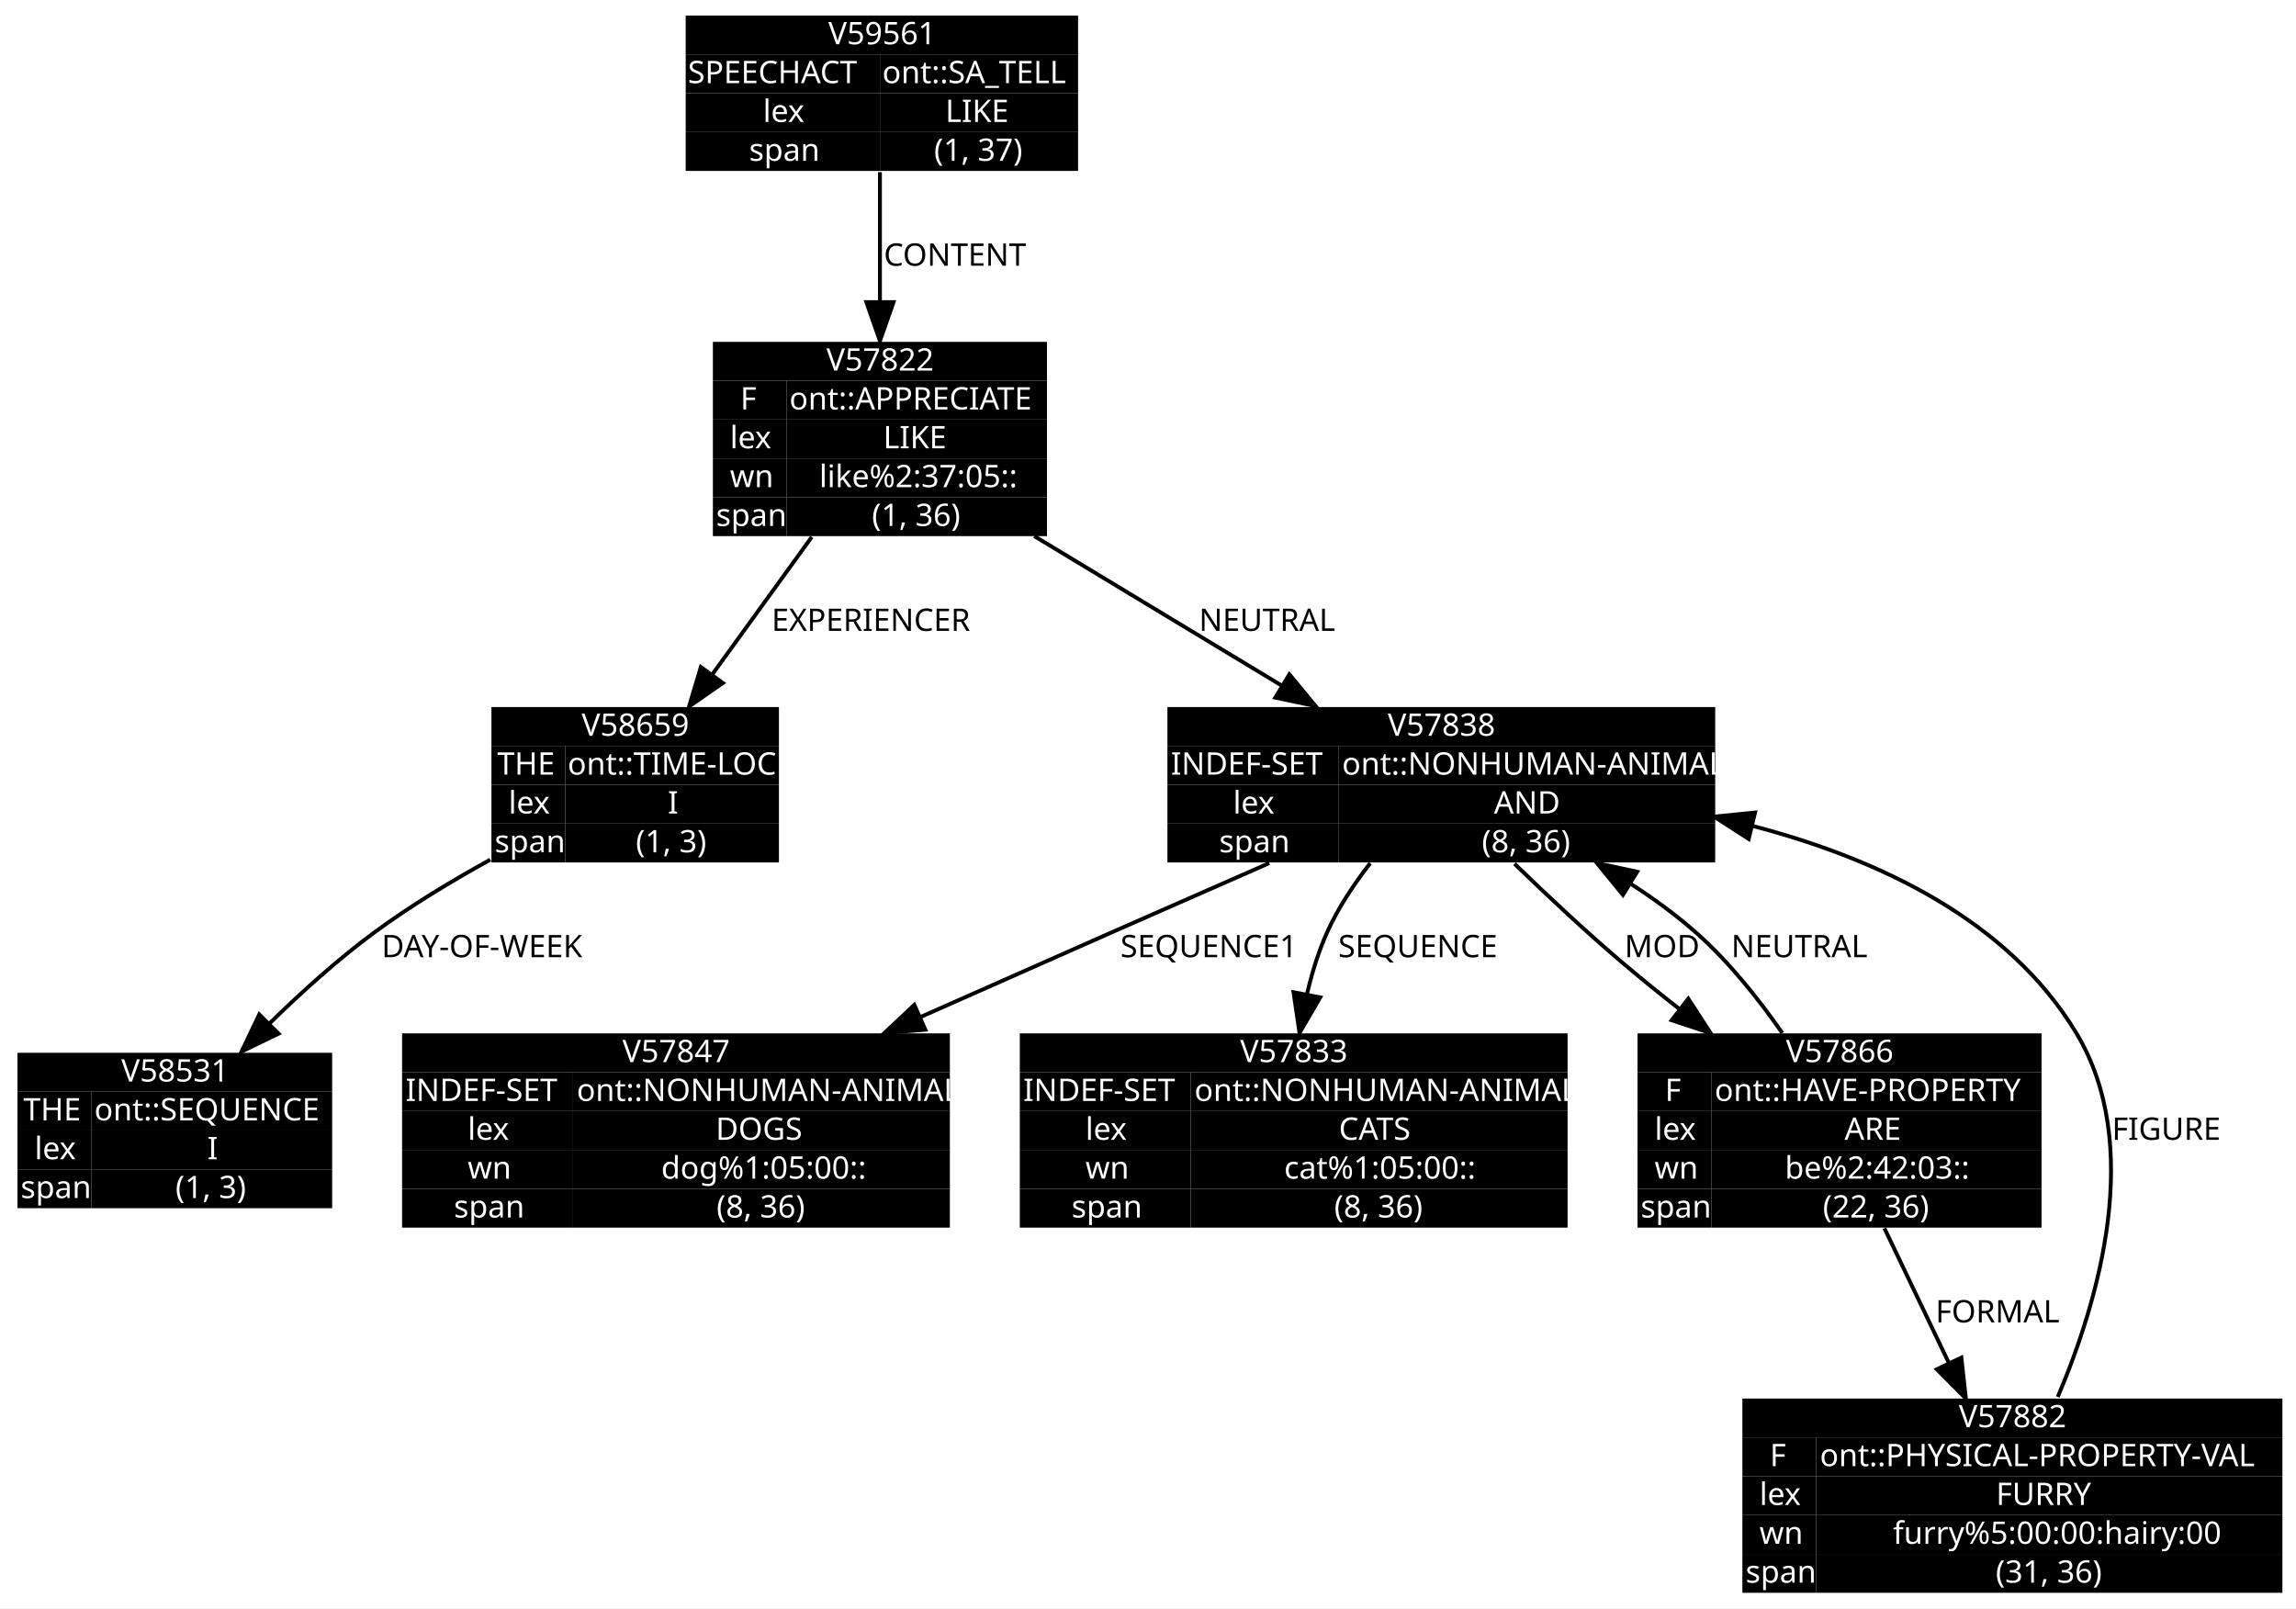
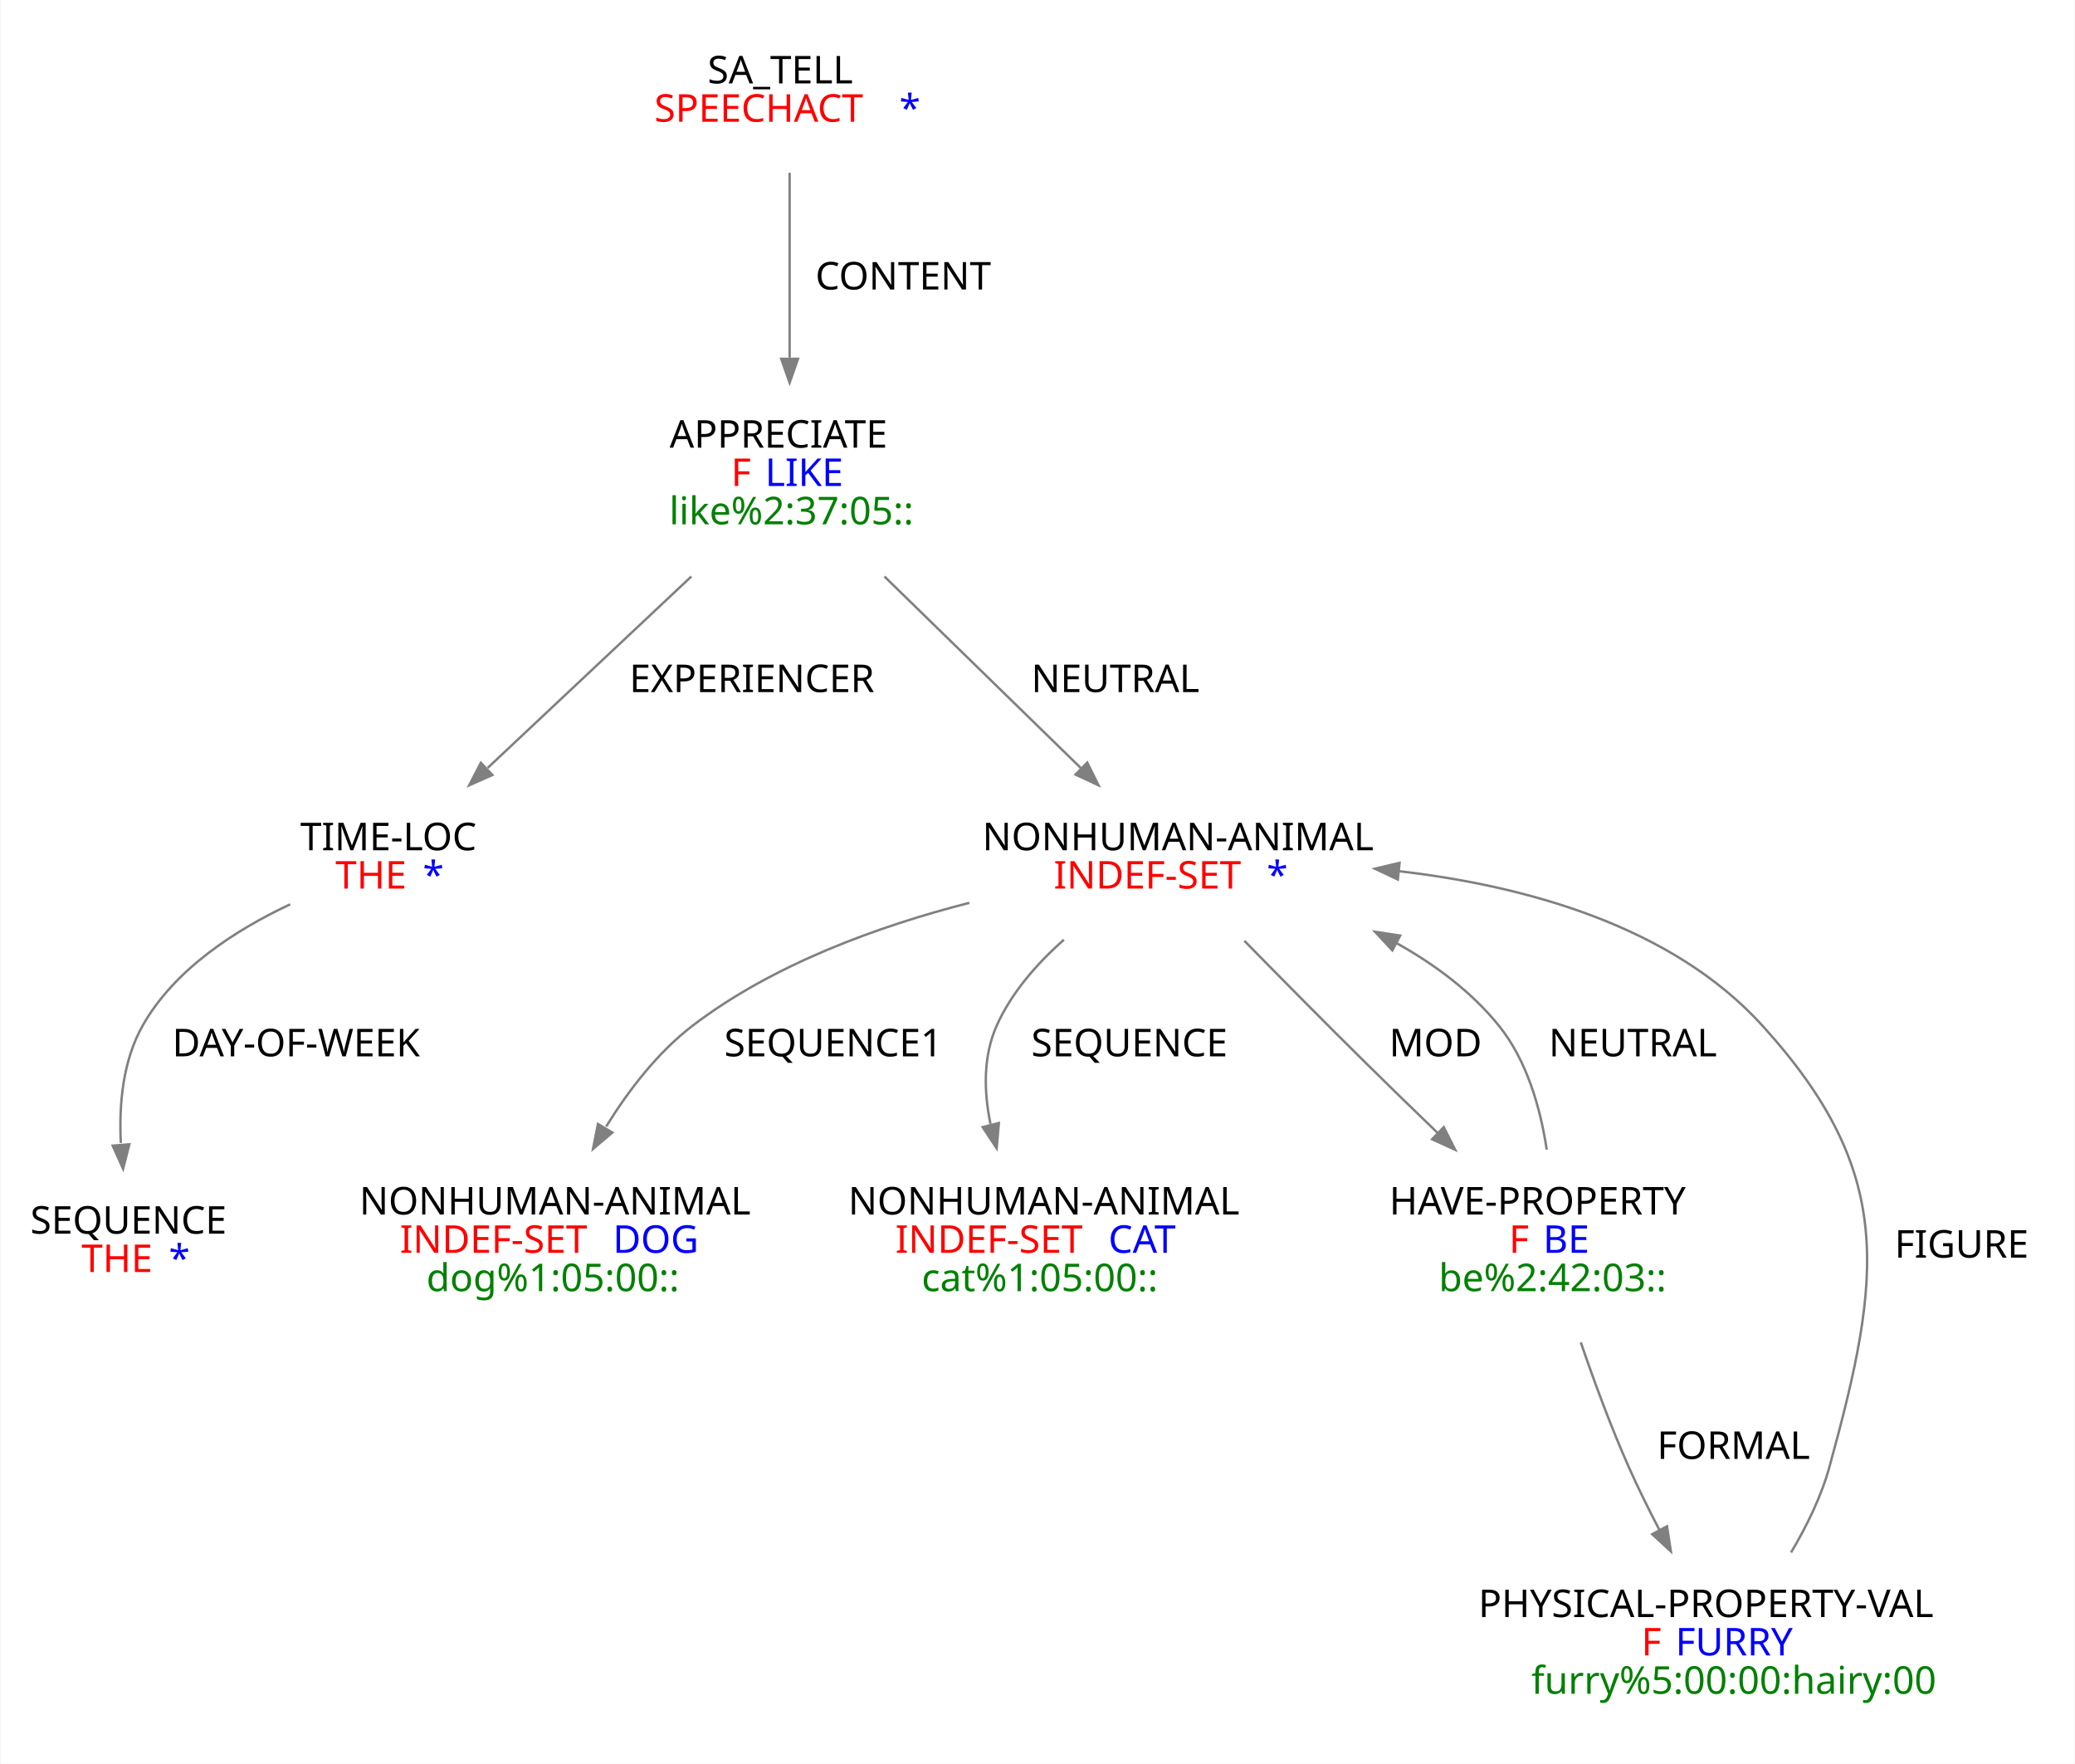
- <svg xmlns="http://www.w3.org/2000/svg" width="591pt" height="414pt" viewBox="0.00 0.00 591.00 414.00">
-   <g id="graph0" class="graph" transform="scale(1 1) rotate(0) translate(4 410)">
-     <polygon fill="white" stroke="transparent" points="-4,4 -4,-410 587,-410 587,4 -4,4" />
+ <svg xmlns="http://www.w3.org/2000/svg" xmlns:xlink="http://www.w3.org/1999/xlink" width="433pt" height="368pt" viewBox="0.00 0.00 432.79 368.00">
+   <g id="graph0" class="graph" transform="scale(1 1) rotate(0) translate(4 364)">
+     <polygon fill="white" stroke="transparent" points="-4,4 -4,-364 428.79,-364 428.79,4 -4,4" />
    <g id="node1" class="node">
-       <polygon fill="black" stroke="transparent" points="172.5,-396 172.5,-406 273.5,-406 273.5,-396 172.5,-396" />
-       <text text-anchor="start" x="209.21" y="-398.6" font-family="Work Sans" font-size="8.00" fill="white">V59561</text>
-       <polygon fill="black" stroke="transparent" points="172.5,-386 172.5,-396 222.5,-396 222.5,-386 172.5,-386" />
-       <text text-anchor="start" x="173.05" y="-388.6" font-family="Work Sans" font-size="8.00" fill="white">SPEECHACT</text>
-       <polygon fill="black" stroke="transparent" points="222.5,-386 222.5,-396 273.5,-396 273.5,-386 222.5,-386" />
-       <text text-anchor="start" x="223.1" y="-388.6" font-family="Work Sans" font-size="8.00" fill="white">ont::SA_TELL</text>
-       <polygon fill="black" stroke="transparent" points="172.5,-376 172.5,-386 222.5,-386 222.5,-376 172.5,-376" />
-       <text text-anchor="start" x="192.39" y="-378.6" font-family="Work Sans" font-size="8.00" fill="white">lex</text>
-       <polygon fill="black" stroke="transparent" points="222.5,-376 222.5,-386 273.5,-386 273.5,-376 222.5,-376" />
-       <text text-anchor="start" x="239.33" y="-378.6" font-family="Work Sans" font-size="8.00" fill="white">LIKE</text>
-       <polygon fill="black" stroke="transparent" points="172.5,-366 172.5,-376 222.5,-376 222.5,-366 172.5,-366" />
-       <text text-anchor="start" x="188.83" y="-368.6" font-family="Work Sans" font-size="8.00" fill="white">span</text>
-       <polygon fill="black" stroke="transparent" points="222.5,-366 222.5,-376 273.5,-376 273.5,-366 222.5,-366" />
-       <text text-anchor="start" x="236.44" y="-368.6" font-family="Work Sans" font-size="8.00" fill="white">(1, 37)</text>
+       <g id="a_node1">
+         <a xlink:href="http://trips.ihmc.us/lexicon/data/ONT::SA_TELL.xml" xlink:title="&lt;font color=&quot;green&quot;&gt;&lt;br /&gt;&lt;/font&gt; &lt;font color=&quot;black&quot;&gt;SA_TELL&lt;/font&gt; &lt;font color=&quot;green&quot;&gt;&lt;br /&gt;&lt;/font&gt; &lt;font color=&quot;red&quot;&gt;SPEECHACT&lt;/font&gt; &lt;font color=&quot;blue&quot;&gt;* &lt;/font&gt; &lt;font color=&quot;green&quot;&gt;&lt;br /&gt; &lt;/font&gt;">
+           <text text-anchor="start" x="141.33" y="-346.6" font-family="Work Sans" font-size="8.00"> </text>
+           <text text-anchor="start" x="143.55" y="-346.6" font-family="Work Sans" font-size="8.00">SA_TELL</text>
+           <text text-anchor="start" x="177.79" y="-346.6" font-family="Work Sans" font-size="8.00"> </text>
+           <text text-anchor="start" x="130.22" y="-338.6" font-family="Work Sans" font-size="8.00"> </text>
+           <text text-anchor="start" x="132.44" y="-338.6" font-family="Work Sans" font-size="8.00" fill="red">SPEECHACT</text>
+           <text text-anchor="start" x="181.34" y="-338.6" font-family="Work Sans" font-size="8.00"> </text>
+           <text text-anchor="start" x="183.56" y="-338.6" font-family="Work Sans" font-size="8.00" fill="blue">* </text>
+           <text text-anchor="start" x="188.9" y="-338.6" font-family="Work Sans" font-size="8.00"> </text>
+           <text text-anchor="start" x="159.56" y="-330.6" font-family="Work Sans" font-size="8.00" fill="green"> </text>
+         </a>
+       </g>
    </g>
    <g id="node2" class="node">
-       <polygon fill="black" stroke="transparent" points="179.5,-312 179.5,-322 265.5,-322 265.5,-312 179.5,-312" />
-       <text text-anchor="start" x="208.71" y="-314.6" font-family="Work Sans" font-size="8.00" fill="white">V57822</text>
-       <polygon fill="black" stroke="transparent" points="179.5,-302 179.5,-312 198.5,-312 198.5,-302 179.5,-302" />
-       <text text-anchor="start" x="186.56" y="-304.6" font-family="Work Sans" font-size="8.00" fill="white">F</text>
-       <polygon fill="black" stroke="transparent" points="198.5,-302 198.5,-312 265.5,-312 265.5,-302 198.5,-302" />
-       <text text-anchor="start" x="199.17" y="-304.6" font-family="Work Sans" font-size="8.00" fill="white">ont::APPRECIATE</text>
-       <polygon fill="black" stroke="transparent" points="179.5,-292 179.5,-302 198.5,-302 198.5,-292 179.5,-292" />
-       <text text-anchor="start" x="183.89" y="-294.6" font-family="Work Sans" font-size="8.00" fill="white">lex</text>
-       <polygon fill="black" stroke="transparent" points="198.5,-292 198.5,-302 265.5,-302 265.5,-292 198.5,-292" />
-       <text text-anchor="start" x="223.33" y="-294.6" font-family="Work Sans" font-size="8.00" fill="white">LIKE</text>
-       <polygon fill="black" stroke="transparent" points="179.5,-282 179.5,-292 198.5,-292 198.5,-282 179.5,-282" />
-       <text text-anchor="start" x="183.89" y="-284.6" font-family="Work Sans" font-size="8.00" fill="white">wn</text>
-       <polygon fill="black" stroke="transparent" points="198.5,-282 198.5,-292 265.5,-292 265.5,-282 198.5,-282" />
-       <text text-anchor="start" x="206.87" y="-284.6" font-family="Work Sans" font-size="8.00" fill="white">like%2:37:05::</text>
-       <polygon fill="black" stroke="transparent" points="179.5,-272 179.5,-282 198.5,-282 198.5,-272 179.5,-272" />
-       <text text-anchor="start" x="180.33" y="-274.6" font-family="Work Sans" font-size="8.00" fill="white">span</text>
-       <polygon fill="black" stroke="transparent" points="198.5,-272 198.5,-282 265.5,-282 265.5,-272 198.5,-272" />
-       <text text-anchor="start" x="220.44" y="-274.6" font-family="Work Sans" font-size="8.00" fill="white">(1, 36)</text>
+       <g id="a_node2">
+         <a xlink:href="http://trips.ihmc.us/lexicon/data/ONT::APPRECIATE.xml" xlink:title="&lt;font color=&quot;green&quot;&gt;&lt;br /&gt;&lt;/font&gt; &lt;font color=&quot;black&quot;&gt;APPRECIATE&lt;/font&gt; &lt;font color=&quot;green&quot;&gt;&lt;br /&gt;&lt;/font&gt; &lt;font color=&quot;red&quot;&gt;F&lt;/font&gt; &lt;font color=&quot;blue&quot;&gt;LIKE&lt;/font&gt; &lt;font color=&quot;green&quot;&gt;&lt;br /&gt;&lt;/font&gt; &lt;font color=&quot;green&quot;&gt;like%2:37:05::&lt;/font&gt; &lt;font color=&quot;green&quot;&gt;&lt;br /&gt; &lt;/font&gt;">
+           <text text-anchor="start" x="133.4" y="-270.6" font-family="Work Sans" font-size="8.00"> </text>
+           <text text-anchor="start" x="135.63" y="-270.6" font-family="Work Sans" font-size="8.00">APPRECIATE</text>
+           <text text-anchor="start" x="185.72" y="-270.6" font-family="Work Sans" font-size="8.00"> </text>
+           <text text-anchor="start" x="146.22" y="-262.6" font-family="Work Sans" font-size="8.00"> </text>
+           <text text-anchor="start" x="148.45" y="-262.6" font-family="Work Sans" font-size="8.00" fill="red">F</text>
+           <text text-anchor="start" x="153.33" y="-262.6" font-family="Work Sans" font-size="8.00"> </text>
+           <text text-anchor="start" x="155.55" y="-262.6" font-family="Work Sans" font-size="8.00" fill="blue">LIKE</text>
+           <text text-anchor="start" x="172.9" y="-262.6" font-family="Work Sans" font-size="8.00"> </text>
+           <text text-anchor="start" x="133.32" y="-254.6" font-family="Work Sans" font-size="8.00"> </text>
+           <text text-anchor="start" x="135.54" y="-254.6" font-family="Work Sans" font-size="8.00" fill="green">like%2:37:05::</text>
+           <text text-anchor="start" x="185.8" y="-254.6" font-family="Work Sans" font-size="8.00"> </text>
+           <text text-anchor="start" x="159.56" y="-246.6" font-family="Work Sans" font-size="8.00" fill="green"> </text>
+         </a>
+       </g>
+     </g>
+     <g id="edge3" class="edge">
+       <path fill="none" stroke="grey" stroke-width="0.5" d="M160.67,-327.96C160.67,-317.04 160.67,-302.02 160.67,-289.39" />
+       <polygon fill="grey" stroke="grey" stroke-width="0.5" points="162.42,-289.14 160.67,-284.14 158.92,-289.14 162.42,-289.14" />
+       <text text-anchor="middle" x="184.38" y="-303.6" font-family="Work Sans" font-size="8.00"> CONTENT   </text>
+     </g>
+     <g id="node3" class="node">
+       <g id="a_node3">
+         <a xlink:href="http://trips.ihmc.us/lexicon/data/ONT::TIME-LOC.xml" xlink:title="&lt;font color=&quot;green&quot;&gt;&lt;br /&gt;&lt;/font&gt; &lt;font color=&quot;black&quot;&gt;TIME-LOC&lt;/font&gt; &lt;font color=&quot;green&quot;&gt;&lt;br /&gt;&lt;/font&gt; &lt;font color=&quot;red&quot;&gt;THE&lt;/font&gt; &lt;font color=&quot;blue&quot;&gt;* &lt;/font&gt; &lt;font color=&quot;green&quot;&gt;&lt;br /&gt; &lt;/font&gt;">
+           <text text-anchor="start" x="56.34" y="-186.6" font-family="Work Sans" font-size="8.00"> </text>
+           <text text-anchor="start" x="58.56" y="-186.6" font-family="Work Sans" font-size="8.00">TIME-LOC</text>
+           <text text-anchor="start" x="96.78" y="-186.6" font-family="Work Sans" font-size="8.00"> </text>
+           <text text-anchor="start" x="63.67" y="-178.6" font-family="Work Sans" font-size="8.00"> </text>
+           <text text-anchor="start" x="65.89" y="-178.6" font-family="Work Sans" font-size="8.00" fill="red">THE</text>
+           <text text-anchor="start" x="81.89" y="-178.6" font-family="Work Sans" font-size="8.00"> </text>
+           <text text-anchor="start" x="84.12" y="-178.6" font-family="Work Sans" font-size="8.00" fill="blue">* </text>
+           <text text-anchor="start" x="89.45" y="-178.6" font-family="Work Sans" font-size="8.00"> </text>
+           <text text-anchor="start" x="76.56" y="-170.6" font-family="Work Sans" font-size="8.00" fill="green"> </text>
+         </a>
+       </g>
    </g>
    <g id="edge4" class="edge">
-       <path fill="none" stroke="black" d="M222.5,-365.69C222.5,-355.88 222.5,-343.66 222.5,-332.31" />
-       <polygon fill="black" stroke="black" points="226,-332.23 222.5,-322.23 219,-332.23 226,-332.23" />
-       <text text-anchor="middle" x="241.83" y="-341.6" font-family="Work Sans" font-size="8.00">CONTENT</text>
-     </g>
-     <g id="node3" class="node">
-       <polygon fill="black" stroke="transparent" points="122.5,-218 122.5,-228 196.5,-228 196.5,-218 122.5,-218" />
-       <text text-anchor="start" x="145.71" y="-220.6" font-family="Work Sans" font-size="8.00" fill="white">V58659</text>
-       <polygon fill="black" stroke="transparent" points="122.5,-208 122.5,-218 141.5,-218 141.5,-208 122.5,-208" />
-       <text text-anchor="start" x="124" y="-210.6" font-family="Work Sans" font-size="8.00" fill="white">THE</text>
-       <polygon fill="black" stroke="transparent" points="141.5,-208 141.5,-218 196.5,-218 196.5,-208 141.5,-208" />
-       <text text-anchor="start" x="142.11" y="-210.6" font-family="Work Sans" font-size="8.00" fill="white">ont::TIME-LOC</text>
-       <polygon fill="black" stroke="transparent" points="122.5,-198 122.5,-208 141.5,-208 141.5,-198 122.5,-198" />
-       <text text-anchor="start" x="126.89" y="-200.6" font-family="Work Sans" font-size="8.00" fill="white">lex</text>
-       <polygon fill="black" stroke="transparent" points="141.5,-198 141.5,-208 196.5,-208 196.5,-198 141.5,-198" />
-       <text text-anchor="start" x="167.89" y="-200.6" font-family="Work Sans" font-size="8.00" fill="white">I</text>
-       <polygon fill="black" stroke="transparent" points="122.5,-188 122.5,-198 141.5,-198 141.5,-188 122.5,-188" />
-       <text text-anchor="start" x="123.33" y="-190.6" font-family="Work Sans" font-size="8.00" fill="white">span</text>
-       <polygon fill="black" stroke="transparent" points="141.5,-188 141.5,-198 196.5,-198 196.5,-188 141.5,-188" />
-       <text text-anchor="start" x="159.66" y="-190.6" font-family="Work Sans" font-size="8.00" fill="white">(1, 3)</text>
+       <path fill="none" stroke="grey" stroke-width="0.5" d="M140.16,-243.72C127.19,-231.54 110.52,-215.87 97.66,-203.78" />
+       <polygon fill="grey" stroke="grey" stroke-width="0.5" points="98.64,-202.3 93.8,-200.15 96.24,-204.85 98.64,-202.3" />
+       <text text-anchor="middle" x="152.79" y="-219.6" font-family="Work Sans" font-size="8.00"> EXPERIENCER   </text>
+     </g>
+     <g id="node5" class="node">
+       <g id="a_node5">
+         <a xlink:href="http://trips.ihmc.us/lexicon/data/ONT::NONHUMAN-ANIMAL.xml" xlink:title="&lt;font color=&quot;green&quot;&gt;&lt;br /&gt;&lt;/font&gt; &lt;font color=&quot;black&quot;&gt;NONHUMAN-ANIMAL&lt;/font&gt; &lt;font color=&quot;green&quot;&gt;&lt;br /&gt;&lt;/font&gt; &lt;font color=&quot;red&quot;&gt;INDEF-SET&lt;/font&gt; &lt;font color=&quot;blue&quot;&gt;* &lt;/font&gt; &lt;font color=&quot;green&quot;&gt;&lt;br /&gt; &lt;/font&gt;">
+           <text text-anchor="start" x="198.67" y="-186.6" font-family="Work Sans" font-size="8.00"> </text>
+           <text text-anchor="start" x="200.89" y="-186.6" font-family="Work Sans" font-size="8.00">NONHUMAN-ANIMAL</text>
+           <text text-anchor="start" x="280.45" y="-186.6" font-family="Work Sans" font-size="8.00"> </text>
+           <text text-anchor="start" x="213.56" y="-178.6" font-family="Work Sans" font-size="8.00"> </text>
+           <text text-anchor="start" x="215.78" y="-178.6" font-family="Work Sans" font-size="8.00" fill="red">INDEF-SET</text>
+           <text text-anchor="start" x="258" y="-178.6" font-family="Work Sans" font-size="8.00"> </text>
+           <text text-anchor="start" x="260.23" y="-178.6" font-family="Work Sans" font-size="8.00" fill="blue">* </text>
+           <text text-anchor="start" x="265.56" y="-178.6" font-family="Work Sans" font-size="8.00"> </text>
+           <text text-anchor="start" x="239.56" y="-170.6" font-family="Work Sans" font-size="8.00" fill="green"> </text>
+         </a>
+       </g>
+     </g>
+     <g id="edge10" class="edge">
+       <path fill="none" stroke="grey" stroke-width="0.5" d="M180.45,-243.72C192.94,-231.54 209.01,-215.87 221.41,-203.78" />
+       <polygon fill="grey" stroke="grey" stroke-width="0.5" points="222.77,-204.9 225.13,-200.15 220.33,-202.39 222.77,-204.9" />
+       <text text-anchor="middle" x="228.64" y="-219.6" font-family="Work Sans" font-size="8.00"> NEUTRAL   </text>
+     </g>
+     <g id="node4" class="node">
+       <g id="a_node4">
+         <a xlink:href="http://trips.ihmc.us/lexicon/data/ONT::SEQUENCE.xml" xlink:title="&lt;font color=&quot;green&quot;&gt;&lt;br /&gt;&lt;/font&gt; &lt;font color=&quot;black&quot;&gt;SEQUENCE&lt;/font&gt; &lt;font color=&quot;green&quot;&gt;&lt;br /&gt;&lt;/font&gt; &lt;font color=&quot;red&quot;&gt;THE&lt;/font&gt; &lt;font color=&quot;blue&quot;&gt;* &lt;/font&gt; &lt;font color=&quot;green&quot;&gt;&lt;br /&gt; &lt;/font&gt;">
+           <text text-anchor="start" x="0" y="-106.6" font-family="Work Sans" font-size="8.00"> </text>
+           <text text-anchor="start" x="2.22" y="-106.6" font-family="Work Sans" font-size="8.00">SEQUENCE</text>
+           <text text-anchor="start" x="47.12" y="-106.6" font-family="Work Sans" font-size="8.00"> </text>
+           <text text-anchor="start" x="10.67" y="-98.6" font-family="Work Sans" font-size="8.00"> </text>
+           <text text-anchor="start" x="12.89" y="-98.6" font-family="Work Sans" font-size="8.00" fill="red">THE</text>
+           <text text-anchor="start" x="28.89" y="-98.6" font-family="Work Sans" font-size="8.00"> </text>
+           <text text-anchor="start" x="31.12" y="-98.6" font-family="Work Sans" font-size="8.00" fill="blue">* </text>
+           <text text-anchor="start" x="36.45" y="-98.6" font-family="Work Sans" font-size="8.00"> </text>
+           <text text-anchor="start" x="23.56" y="-90.6" font-family="Work Sans" font-size="8.00" fill="green"> </text>
+         </a>
+       </g>
+     </g>
+     <g id="edge8" class="edge">
+       <path fill="none" stroke="grey" stroke-width="0.5" d="M56.45,-175.32C45.19,-170.04 32.33,-161.83 25.66,-150 21.54,-142.7 20.7,-133.62 21.11,-125.53" />
+       <polygon fill="grey" stroke="grey" stroke-width="0.5" points="22.89,-125.25 21.58,-120.12 19.41,-124.96 22.89,-125.25" />
+       <text text-anchor="middle" x="57.68" y="-143.6" font-family="Work Sans" font-size="8.00"> DAY-OF-WEEK   </text>
+     </g>
+     <g id="node6" class="node">
+       <g id="a_node6">
+         <a xlink:href="http://trips.ihmc.us/lexicon/data/ONT::NONHUMAN-ANIMAL.xml" xlink:title="&lt;font color=&quot;green&quot;&gt;&lt;br /&gt;&lt;/font&gt; &lt;font color=&quot;black&quot;&gt;NONHUMAN-ANIMAL&lt;/font&gt; &lt;font color=&quot;green&quot;&gt;&lt;br /&gt;&lt;/font&gt; &lt;font color=&quot;red&quot;&gt;INDEF-SET&lt;/font&gt; &lt;font color=&quot;blue&quot;&gt;DOG&lt;/font&gt; &lt;font color=&quot;green&quot;&gt;&lt;br /&gt;&lt;/font&gt; &lt;font color=&quot;green&quot;&gt;dog%1:05:00::&lt;/font&gt; &lt;font color=&quot;green&quot;&gt;&lt;br /&gt; &lt;/font&gt;">
+           <text text-anchor="start" x="68.67" y="-110.6" font-family="Work Sans" font-size="8.00"> </text>
+           <text text-anchor="start" x="70.89" y="-110.6" font-family="Work Sans" font-size="8.00">NONHUMAN-ANIMAL</text>
+           <text text-anchor="start" x="150.45" y="-110.6" font-family="Work Sans" font-size="8.00"> </text>
+           <text text-anchor="start" x="77.12" y="-102.6" font-family="Work Sans" font-size="8.00"> </text>
+           <text text-anchor="start" x="79.34" y="-102.6" font-family="Work Sans" font-size="8.00" fill="red">INDEF-SET</text>
+           <text text-anchor="start" x="121.56" y="-102.6" font-family="Work Sans" font-size="8.00"> </text>
+           <text text-anchor="start" x="123.78" y="-102.6" font-family="Work Sans" font-size="8.00" fill="blue">DOG</text>
+           <text text-anchor="start" x="142.01" y="-102.6" font-family="Work Sans" font-size="8.00"> </text>
+           <text text-anchor="start" x="82.65" y="-94.6" font-family="Work Sans" font-size="8.00"> </text>
+           <text text-anchor="start" x="84.87" y="-94.6" font-family="Work Sans" font-size="8.00" fill="green">dog%1:05:00::</text>
+           <text text-anchor="start" x="136.47" y="-94.6" font-family="Work Sans" font-size="8.00"> </text>
+           <text text-anchor="start" x="109.56" y="-86.6" font-family="Work Sans" font-size="8.00" fill="green"> </text>
+         </a>
+       </g>
+     </g>
+     <g id="edge5" class="edge">
+       <path fill="none" stroke="grey" stroke-width="0.5" d="M198.18,-175.63C179.11,-170.75 157.18,-162.79 140.43,-150 133.16,-144.44 127.1,-136.57 122.39,-128.96" />
+       <polygon fill="grey" stroke="grey" stroke-width="0.5" points="123.68,-127.7 119.64,-124.28 120.67,-129.48 123.68,-127.7" />
+       <text text-anchor="middle" x="169.79" y="-143.6" font-family="Work Sans" font-size="8.00"> SEQUENCE1   </text>
+     </g>
+     <g id="node7" class="node">
+       <g id="a_node7">
+         <a xlink:href="http://trips.ihmc.us/lexicon/data/ONT::NONHUMAN-ANIMAL.xml" xlink:title="&lt;font color=&quot;green&quot;&gt;&lt;br /&gt;&lt;/font&gt; &lt;font color=&quot;black&quot;&gt;NONHUMAN-ANIMAL&lt;/font&gt; &lt;font color=&quot;green&quot;&gt;&lt;br /&gt;&lt;/font&gt; &lt;font color=&quot;red&quot;&gt;INDEF-SET&lt;/font&gt; &lt;font color=&quot;blue&quot;&gt;CAT&lt;/font&gt; &lt;font color=&quot;green&quot;&gt;&lt;br /&gt;&lt;/font&gt; &lt;font color=&quot;green&quot;&gt;cat%1:05:00::&lt;/font&gt; &lt;font color=&quot;green&quot;&gt;&lt;br /&gt; &lt;/font&gt;">
+           <text text-anchor="start" x="170.67" y="-110.6" font-family="Work Sans" font-size="8.00"> </text>
+           <text text-anchor="start" x="172.89" y="-110.6" font-family="Work Sans" font-size="8.00">NONHUMAN-ANIMAL</text>
+           <text text-anchor="start" x="252.45" y="-110.6" font-family="Work Sans" font-size="8.00"> </text>
+           <text text-anchor="start" x="180.52" y="-102.6" font-family="Work Sans" font-size="8.00"> </text>
+           <text text-anchor="start" x="182.74" y="-102.6" font-family="Work Sans" font-size="8.00" fill="red">INDEF-SET</text>
+           <text text-anchor="start" x="224.97" y="-102.6" font-family="Work Sans" font-size="8.00"> </text>
+           <text text-anchor="start" x="227.19" y="-102.6" font-family="Work Sans" font-size="8.00" fill="blue">CAT</text>
+           <text text-anchor="start" x="242.6" y="-102.6" font-family="Work Sans" font-size="8.00"> </text>
+           <text text-anchor="start" x="185.99" y="-94.6" font-family="Work Sans" font-size="8.00"> </text>
+           <text text-anchor="start" x="188.21" y="-94.6" font-family="Work Sans" font-size="8.00" fill="green">cat%1:05:00::</text>
+           <text text-anchor="start" x="237.13" y="-94.6" font-family="Work Sans" font-size="8.00"> </text>
+           <text text-anchor="start" x="211.56" y="-86.6" font-family="Work Sans" font-size="8.00" fill="green"> </text>
+         </a>
+       </g>
+     </g>
+     <g id="edge1" class="edge">
+       <path fill="none" stroke="grey" stroke-width="0.5" d="M217.91,-167.93C212.27,-162.95 206.96,-156.89 203.88,-150 201.04,-143.63 201.17,-136.34 202.58,-129.52" />
+       <polygon fill="grey" stroke="grey" stroke-width="0.5" points="204.34,-129.69 203.87,-124.41 200.95,-128.83 204.34,-129.69" />
+       <text text-anchor="middle" x="231.57" y="-143.6" font-family="Work Sans" font-size="8.00"> SEQUENCE   </text>
+     </g>
+     <g id="node8" class="node">
+       <g id="a_node8">
+         <a xlink:href="http://trips.ihmc.us/lexicon/data/ONT::HAVE-PROPERTY.xml" xlink:title="&lt;font color=&quot;green&quot;&gt;&lt;br /&gt;&lt;/font&gt; &lt;font color=&quot;black&quot;&gt;HAVE-PROPERTY&lt;/font&gt; &lt;font color=&quot;green&quot;&gt;&lt;br /&gt;&lt;/font&gt; &lt;font color=&quot;red&quot;&gt;F&lt;/font&gt; &lt;font color=&quot;blue&quot;&gt;BE&lt;/font&gt; &lt;font color=&quot;green&quot;&gt;&lt;br /&gt;&lt;/font&gt; &lt;font color=&quot;green&quot;&gt;be%2:42:03::&lt;/font&gt; &lt;font color=&quot;green&quot;&gt;&lt;br /&gt; &lt;/font&gt;">
+           <text text-anchor="start" x="283.59" y="-110.6" font-family="Work Sans" font-size="8.00"> </text>
+           <text text-anchor="start" x="285.81" y="-110.6" font-family="Work Sans" font-size="8.00">HAVE-PROPERTY</text>
+           <text text-anchor="start" x="353.54" y="-110.6" font-family="Work Sans" font-size="8.00"> </text>
+           <text text-anchor="start" x="308.56" y="-102.6" font-family="Work Sans" font-size="8.00"> </text>
+           <text text-anchor="start" x="310.78" y="-102.6" font-family="Work Sans" font-size="8.00" fill="red">F</text>
+           <text text-anchor="start" x="315.67" y="-102.6" font-family="Work Sans" font-size="8.00"> </text>
+           <text text-anchor="start" x="317.89" y="-102.6" font-family="Work Sans" font-size="8.00" fill="blue">BE</text>
+           <text text-anchor="start" x="328.56" y="-102.6" font-family="Work Sans" font-size="8.00"> </text>
+           <text text-anchor="start" x="293.88" y="-94.6" font-family="Work Sans" font-size="8.00"> </text>
+           <text text-anchor="start" x="296.1" y="-94.6" font-family="Work Sans" font-size="8.00" fill="green">be%2:42:03::</text>
+           <text text-anchor="start" x="343.25" y="-94.6" font-family="Work Sans" font-size="8.00"> </text>
+           <text text-anchor="start" x="318.56" y="-86.6" font-family="Work Sans" font-size="8.00" fill="green"> </text>
+         </a>
+       </g>
+     </g>
+     <g id="edge6" class="edge">
+       <path fill="none" stroke="grey" stroke-width="0.5" d="M255.56,-167.71C263.15,-159.96 272.57,-150.43 281.12,-142 285.85,-137.33 290.96,-132.37 295.86,-127.65" />
+       <polygon fill="grey" stroke="grey" stroke-width="0.5" points="297.17,-128.83 299.56,-124.1 294.74,-126.3 297.17,-128.83" />
+       <text text-anchor="middle" x="295.45" y="-143.6" font-family="Work Sans" font-size="8.00"> MOD   </text>
+     </g>
+     <g id="edge9" class="edge">
+       <path fill="none" stroke="grey" stroke-width="0.5" d="M318.66,-124.14C317.34,-132.82 314.53,-142.74 308.67,-150 302.97,-157.06 295.38,-162.72 287.34,-167.21" />
+       <polygon fill="grey" stroke="grey" stroke-width="0.5" points="286.44,-165.71 282.84,-169.59 288.08,-168.8 286.44,-165.71" />
+       <text text-anchor="middle" x="336.64" y="-143.6" font-family="Work Sans" font-size="8.00"> NEUTRAL   </text>
+     </g>
+     <g id="node9" class="node">
+       <g id="a_node9">
+         <a xlink:href="http://trips.ihmc.us/lexicon/data/ONT::PHYSICAL-PROPERTY-VAL.xml" xlink:title="&lt;font color=&quot;green&quot;&gt;&lt;br /&gt;&lt;/font&gt; &lt;font color=&quot;black&quot;&gt;PHYSICAL-PROPERTY-VAL&lt;/font&gt; &lt;font color=&quot;green&quot;&gt;&lt;br /&gt;&lt;/font&gt; &lt;font color=&quot;red&quot;&gt;F&lt;/font&gt; &lt;font color=&quot;blue&quot;&gt;FURRY&lt;/font&gt; &lt;font color=&quot;green&quot;&gt;&lt;br /&gt;&lt;/font&gt; &lt;font color=&quot;green&quot;&gt;furry%5:00:00:hairy:00&lt;/font&gt; &lt;font color=&quot;green&quot;&gt;&lt;br /&gt; &lt;/font&gt;">
+           <text text-anchor="start" x="302.17" y="-26.6" font-family="Work Sans" font-size="8.00"> </text>
+           <text text-anchor="start" x="304.39" y="-26.6" font-family="Work Sans" font-size="8.00">PHYSICAL-PROPERTY-VAL</text>
+           <text text-anchor="start" x="406.95" y="-26.6" font-family="Work Sans" font-size="8.00"> </text>
+           <text text-anchor="start" x="336.19" y="-18.6" font-family="Work Sans" font-size="8.00"> </text>
+           <text text-anchor="start" x="338.41" y="-18.6" font-family="Work Sans" font-size="8.00" fill="red">F</text>
+           <text text-anchor="start" x="343.3" y="-18.6" font-family="Work Sans" font-size="8.00"> </text>
+           <text text-anchor="start" x="345.52" y="-18.6" font-family="Work Sans" font-size="8.00" fill="blue">FURRY</text>
+           <text text-anchor="start" x="372.93" y="-18.6" font-family="Work Sans" font-size="8.00"> </text>
+           <text text-anchor="start" x="313.21" y="-10.6" font-family="Work Sans" font-size="8.00"> </text>
+           <text text-anchor="start" x="315.43" y="-10.6" font-family="Work Sans" font-size="8.00" fill="green">furry%5:00:00:hairy:00</text>
+           <text text-anchor="start" x="395.92" y="-10.6" font-family="Work Sans" font-size="8.00"> </text>
+           <text text-anchor="start" x="354.56" y="-2.6" font-family="Work Sans" font-size="8.00" fill="green"> </text>
+         </a>
+       </g>
+     </g>
+     <g id="edge2" class="edge">
+       <path fill="none" stroke="grey" stroke-width="0.5" d="M325.77,-83.92C328.54,-75.82 332.03,-66.34 335.74,-58 337.65,-53.69 339.87,-49.2 342.12,-44.89" />
+       <polygon fill="grey" stroke="grey" stroke-width="0.5" points="343.76,-45.55 344.56,-40.31 340.67,-43.9 343.76,-45.55" />
+       <text text-anchor="middle" x="357.64" y="-59.6" font-family="Work Sans" font-size="8.00"> FORMAL   </text>
    </g>
    <g id="edge7" class="edge">
-       <path fill="none" stroke="black" d="M204.95,-271.77C197,-260.79 187.57,-247.76 179.36,-236.42" />
-       <polygon fill="black" stroke="black" points="182.07,-234.19 173.37,-228.15 176.4,-238.3 182.07,-234.19" />
-       <text text-anchor="middle" x="220.17" y="-247.6" font-family="Work Sans" font-size="8.00">EXPERIENCER</text>
-     </g>
-     <g id="node5" class="node">
-       <polygon fill="black" stroke="transparent" points="296.5,-218 296.5,-228 437.5,-228 437.5,-218 296.5,-218" />
-       <text text-anchor="start" x="353.21" y="-220.6" font-family="Work Sans" font-size="8.00" fill="white">V57838</text>
-       <polygon fill="black" stroke="transparent" points="296.5,-208 296.5,-218 340.5,-218 340.5,-208 296.5,-208" />
-       <text text-anchor="start" x="297.39" y="-210.6" font-family="Work Sans" font-size="8.00" fill="white">INDEF-SET</text>
-       <polygon fill="black" stroke="transparent" points="340.5,-208 340.5,-218 437.5,-218 437.5,-208 340.5,-208" />
-       <text text-anchor="start" x="341.44" y="-210.6" font-family="Work Sans" font-size="8.00" fill="white">ont::NONHUMAN-ANIMAL</text>
-       <polygon fill="black" stroke="transparent" points="296.5,-198 296.5,-208 340.5,-208 340.5,-198 296.5,-198" />
-       <text text-anchor="start" x="313.39" y="-200.6" font-family="Work Sans" font-size="8.00" fill="white">lex</text>
-       <polygon fill="black" stroke="transparent" points="340.5,-198 340.5,-208 437.5,-208 437.5,-198 340.5,-198" />
-       <text text-anchor="start" x="380.55" y="-200.6" font-family="Work Sans" font-size="8.00" fill="white">AND</text>
-       <polygon fill="black" stroke="transparent" points="296.5,-188 296.5,-198 340.5,-198 340.5,-188 296.5,-188" />
-       <text text-anchor="start" x="309.83" y="-190.6" font-family="Work Sans" font-size="8.00" fill="white">span</text>
-       <polygon fill="black" stroke="transparent" points="340.5,-188 340.5,-198 437.5,-198 437.5,-188 340.5,-188" />
-       <text text-anchor="start" x="377.44" y="-190.6" font-family="Work Sans" font-size="8.00" fill="white">(8, 36)</text>
-     </g>
-     <g id="edge9" class="edge">
-       <path fill="none" stroke="black" d="M262.23,-272C282.1,-259.99 306.1,-245.49 326.07,-233.43" />
-       <polygon fill="black" stroke="black" points="327.89,-236.42 334.64,-228.25 324.27,-230.42 327.89,-236.42" />
-       <text text-anchor="middle" x="322.17" y="-247.6" font-family="Work Sans" font-size="8.00">NEUTRAL</text>
-     </g>
-     <g id="node4" class="node">
-       <polygon fill="black" stroke="transparent" points="0.5,-129 0.5,-139 81.5,-139 81.5,-129 0.5,-129" />
-       <text text-anchor="start" x="27.21" y="-131.6" font-family="Work Sans" font-size="8.00" fill="white">V58531</text>
-       <polygon fill="black" stroke="transparent" points="0.5,-119 0.5,-129 19.5,-129 19.5,-119 0.5,-119" />
-       <text text-anchor="start" x="2" y="-121.6" font-family="Work Sans" font-size="8.00" fill="white">THE</text>
-       <polygon fill="black" stroke="transparent" points="19.5,-119 19.5,-129 81.5,-129 81.5,-119 19.5,-119" />
-       <text text-anchor="start" x="20.27" y="-121.6" font-family="Work Sans" font-size="8.00" fill="white">ont::SEQUENCE</text>
-       <polygon fill="black" stroke="transparent" points="0.5,-109 0.5,-119 19.5,-119 19.5,-109 0.5,-109" />
-       <text text-anchor="start" x="4.89" y="-111.6" font-family="Work Sans" font-size="8.00" fill="white">lex</text>
-       <polygon fill="black" stroke="transparent" points="19.5,-109 19.5,-119 81.5,-119 81.5,-109 19.5,-109" />
-       <text text-anchor="start" x="49.39" y="-111.6" font-family="Work Sans" font-size="8.00" fill="white">I</text>
-       <polygon fill="black" stroke="transparent" points="0.5,-99 0.5,-109 19.5,-109 19.5,-99 0.5,-99" />
-       <text text-anchor="start" x="1.33" y="-101.6" font-family="Work Sans" font-size="8.00" fill="white">span</text>
-       <polygon fill="black" stroke="transparent" points="19.5,-99 19.5,-109 81.5,-109 81.5,-99 19.5,-99" />
-       <text text-anchor="start" x="41.16" y="-101.6" font-family="Work Sans" font-size="8.00" fill="white">(1, 3)</text>
-     </g>
-     <g id="edge5" class="edge">
-       <path fill="none" stroke="black" d="M122.2,-188.71C112.19,-183.2 101.59,-176.79 92.38,-170 82.97,-163.07 73.53,-154.54 65.32,-146.5" />
-       <polygon fill="black" stroke="black" points="67.7,-143.93 58.17,-139.31 62.74,-148.87 67.7,-143.93" />
-       <text text-anchor="middle" x="120.06" y="-163.6" font-family="Work Sans" font-size="8.00">DAY-OF-WEEK</text>
-     </g>
-     <g id="node6" class="node">
-       <polygon fill="black" stroke="transparent" points="99.5,-134 99.5,-144 240.5,-144 240.5,-134 99.5,-134" />
-       <text text-anchor="start" x="156.21" y="-136.6" font-family="Work Sans" font-size="8.00" fill="white">V57847</text>
-       <polygon fill="black" stroke="transparent" points="99.5,-124 99.5,-134 143.5,-134 143.5,-124 99.5,-124" />
-       <text text-anchor="start" x="100.39" y="-126.6" font-family="Work Sans" font-size="8.00" fill="white">INDEF-SET</text>
-       <polygon fill="black" stroke="transparent" points="143.5,-124 143.5,-134 240.5,-134 240.5,-124 143.5,-124" />
-       <text text-anchor="start" x="144.44" y="-126.6" font-family="Work Sans" font-size="8.00" fill="white">ont::NONHUMAN-ANIMAL</text>
-       <polygon fill="black" stroke="transparent" points="99.5,-114 99.5,-124 143.5,-124 143.5,-114 99.5,-114" />
-       <text text-anchor="start" x="116.39" y="-116.6" font-family="Work Sans" font-size="8.00" fill="white">lex</text>
-       <polygon fill="black" stroke="transparent" points="143.5,-114 143.5,-124 240.5,-124 240.5,-114 143.5,-114" />
-       <text text-anchor="start" x="180.22" y="-116.6" font-family="Work Sans" font-size="8.00" fill="white">DOGS</text>
-       <polygon fill="black" stroke="transparent" points="99.5,-104 99.5,-114 143.5,-114 143.5,-104 99.5,-104" />
-       <text text-anchor="start" x="116.39" y="-106.6" font-family="Work Sans" font-size="8.00" fill="white">wn</text>
-       <polygon fill="black" stroke="transparent" points="143.5,-104 143.5,-114 240.5,-114 240.5,-104 143.5,-104" />
-       <text text-anchor="start" x="166.2" y="-106.6" font-family="Work Sans" font-size="8.00" fill="white">dog%1:05:00::</text>
-       <polygon fill="black" stroke="transparent" points="99.5,-94 99.5,-104 143.5,-104 143.5,-94 99.5,-94" />
-       <text text-anchor="start" x="112.83" y="-96.6" font-family="Work Sans" font-size="8.00" fill="white">span</text>
-       <polygon fill="black" stroke="transparent" points="143.5,-94 143.5,-104 240.5,-104 240.5,-94 143.5,-94" />
-       <text text-anchor="start" x="180.44" y="-96.6" font-family="Work Sans" font-size="8.00" fill="white">(8, 36)</text>
-     </g>
-     <g id="edge6" class="edge">
-       <path fill="none" stroke="black" d="M322.71,-187.83C309.65,-182.11 295.32,-175.81 282.15,-170 266.2,-162.96 248.98,-155.33 232.93,-148.21" />
-       <polygon fill="black" stroke="black" points="234.19,-144.94 223.63,-144.08 231.35,-151.34 234.19,-144.94" />
-       <text text-anchor="middle" x="307.17" y="-163.6" font-family="Work Sans" font-size="8.00">SEQUENCE1</text>
-     </g>
-     <g id="node7" class="node">
-       <polygon fill="black" stroke="transparent" points="258.5,-134 258.5,-144 399.5,-144 399.5,-134 258.5,-134" />
-       <text text-anchor="start" x="315.21" y="-136.6" font-family="Work Sans" font-size="8.00" fill="white">V57833</text>
-       <polygon fill="black" stroke="transparent" points="258.5,-124 258.5,-134 302.5,-134 302.5,-124 258.5,-124" />
-       <text text-anchor="start" x="259.39" y="-126.6" font-family="Work Sans" font-size="8.00" fill="white">INDEF-SET</text>
-       <polygon fill="black" stroke="transparent" points="302.5,-124 302.5,-134 399.5,-134 399.5,-124 302.5,-124" />
-       <text text-anchor="start" x="303.44" y="-126.6" font-family="Work Sans" font-size="8.00" fill="white">ont::NONHUMAN-ANIMAL</text>
-       <polygon fill="black" stroke="transparent" points="258.5,-114 258.5,-124 302.5,-124 302.5,-114 258.5,-114" />
-       <text text-anchor="start" x="275.39" y="-116.6" font-family="Work Sans" font-size="8.00" fill="white">lex</text>
-       <polygon fill="black" stroke="transparent" points="302.5,-114 302.5,-124 399.5,-124 399.5,-114 302.5,-114" />
-       <text text-anchor="start" x="340.63" y="-116.6" font-family="Work Sans" font-size="8.00" fill="white">CATS</text>
-       <polygon fill="black" stroke="transparent" points="258.5,-104 258.5,-114 302.5,-114 302.5,-104 258.5,-104" />
-       <text text-anchor="start" x="275.39" y="-106.6" font-family="Work Sans" font-size="8.00" fill="white">wn</text>
-       <polygon fill="black" stroke="transparent" points="302.5,-104 302.5,-114 399.5,-114 399.5,-104 302.5,-104" />
-       <text text-anchor="start" x="326.54" y="-106.6" font-family="Work Sans" font-size="8.00" fill="white">cat%1:05:00::</text>
-       <polygon fill="black" stroke="transparent" points="258.5,-94 258.5,-104 302.5,-104 302.5,-94 258.5,-94" />
-       <text text-anchor="start" x="271.83" y="-96.6" font-family="Work Sans" font-size="8.00" fill="white">span</text>
-       <polygon fill="black" stroke="transparent" points="302.5,-94 302.5,-104 399.5,-104 399.5,-94 302.5,-94" />
-       <text text-anchor="start" x="339.44" y="-96.6" font-family="Work Sans" font-size="8.00" fill="white">(8, 36)</text>
-     </g>
-     <g id="edge3" class="edge">
-       <path fill="none" stroke="black" d="M348.69,-187.8C344.48,-182.38 340.4,-176.25 337.6,-170 335.4,-165.09 333.73,-159.69 332.47,-154.3" />
-       <polygon fill="black" stroke="black" points="335.83,-153.26 330.5,-144.1 328.96,-154.59 335.83,-153.26" />
-       <text text-anchor="middle" x="360.95" y="-163.6" font-family="Work Sans" font-size="8.00">SEQUENCE</text>
-     </g>
-     <g id="node8" class="node">
-       <polygon fill="black" stroke="transparent" points="417.5,-134 417.5,-144 521.5,-144 521.5,-134 417.5,-134" />
-       <text text-anchor="start" x="455.71" y="-136.6" font-family="Work Sans" font-size="8.00" fill="white">V57866</text>
-       <polygon fill="black" stroke="transparent" points="417.5,-124 417.5,-134 436.5,-134 436.5,-124 417.5,-124" />
-       <text text-anchor="start" x="424.56" y="-126.6" font-family="Work Sans" font-size="8.00" fill="white">F</text>
-       <polygon fill="black" stroke="transparent" points="436.5,-124 436.5,-134 521.5,-134 521.5,-124 436.5,-124" />
-       <text text-anchor="start" x="437.35" y="-126.6" font-family="Work Sans" font-size="8.00" fill="white">ont::HAVE-PROPERTY</text>
-       <polygon fill="black" stroke="transparent" points="417.5,-114 417.5,-124 436.5,-124 436.5,-114 417.5,-114" />
-       <text text-anchor="start" x="421.89" y="-116.6" font-family="Work Sans" font-size="8.00" fill="white">lex</text>
-       <polygon fill="black" stroke="transparent" points="436.5,-114 436.5,-124 521.5,-124 521.5,-114 436.5,-114" />
-       <text text-anchor="start" x="470.78" y="-116.6" font-family="Work Sans" font-size="8.00" fill="white">ARE</text>
-       <polygon fill="black" stroke="transparent" points="417.5,-104 417.5,-114 436.5,-114 436.5,-104 417.5,-104" />
-       <text text-anchor="start" x="421.89" y="-106.6" font-family="Work Sans" font-size="8.00" fill="white">wn</text>
-       <polygon fill="black" stroke="transparent" points="436.5,-104 436.5,-114 521.5,-114 521.5,-104 436.5,-104" />
-       <text text-anchor="start" x="455.43" y="-106.6" font-family="Work Sans" font-size="8.00" fill="white">be%2:42:03::</text>
-       <polygon fill="black" stroke="transparent" points="417.5,-94 417.5,-104 436.5,-104 436.5,-94 417.5,-94" />
-       <text text-anchor="start" x="418.33" y="-96.6" font-family="Work Sans" font-size="8.00" fill="white">span</text>
-       <polygon fill="black" stroke="transparent" points="436.5,-94 436.5,-104 521.5,-104 521.5,-94 436.5,-94" />
-       <text text-anchor="start" x="465.21" y="-96.6" font-family="Work Sans" font-size="8.00" fill="white">(22, 36)</text>
-     </g>
-     <g id="edge1" class="edge">
-       <path fill="none" stroke="black" d="M385.84,-187.66C394.24,-179.51 404.32,-170.07 413.84,-162 418.39,-158.14 423.26,-154.21 428.15,-150.37" />
-       <polygon fill="black" stroke="black" points="430.57,-152.93 436.34,-144.04 426.29,-147.38 430.57,-152.93" />
-       <text text-anchor="middle" x="423.83" y="-163.6" font-family="Work Sans" font-size="8.00">MOD</text>
-     </g>
-     <g id="edge8" class="edge">
-       <path fill="none" stroke="black" d="M454.77,-144.1C448.61,-152.93 440.93,-162.57 432.5,-170 427.4,-174.49 421.67,-178.68 415.76,-182.5" />
-       <polygon fill="black" stroke="black" points="413.75,-179.63 407.05,-187.84 417.41,-185.6 413.75,-179.63" />
-       <text text-anchor="middle" x="459.17" y="-163.6" font-family="Work Sans" font-size="8.00">NEUTRAL</text>
-     </g>
-     <g id="node9" class="node">
-       <polygon fill="black" stroke="transparent" points="444.5,-40 444.5,-50 583.5,-50 583.5,-40 444.5,-40" />
-       <text text-anchor="start" x="500.21" y="-42.6" font-family="Work Sans" font-size="8.00" fill="white">V57882</text>
-       <polygon fill="black" stroke="transparent" points="444.5,-30 444.5,-40 463.5,-40 463.5,-30 444.5,-30" />
-       <text text-anchor="start" x="451.56" y="-32.6" font-family="Work Sans" font-size="8.00" fill="white">F</text>
-       <polygon fill="black" stroke="transparent" points="463.5,-30 463.5,-40 583.5,-40 583.5,-30 463.5,-30" />
-       <text text-anchor="start" x="464.44" y="-32.6" font-family="Work Sans" font-size="8.00" fill="white">ont::PHYSICAL-PROPERTY-VAL</text>
-       <polygon fill="black" stroke="transparent" points="444.5,-20 444.5,-30 463.5,-30 463.5,-20 444.5,-20" />
-       <text text-anchor="start" x="448.89" y="-22.6" font-family="Work Sans" font-size="8.00" fill="white">lex</text>
-       <polygon fill="black" stroke="transparent" points="463.5,-20 463.5,-30 583.5,-30 583.5,-20 463.5,-20" />
-       <text text-anchor="start" x="509.79" y="-22.6" font-family="Work Sans" font-size="8.00" fill="white">FURRY</text>
-       <polygon fill="black" stroke="transparent" points="444.5,-10 444.5,-20 463.5,-20 463.5,-10 444.5,-10" />
-       <text text-anchor="start" x="448.89" y="-12.6" font-family="Work Sans" font-size="8.00" fill="white">wn</text>
-       <polygon fill="black" stroke="transparent" points="463.5,-10 463.5,-20 583.5,-20 583.5,-10 463.5,-10" />
-       <text text-anchor="start" x="483.26" y="-12.6" font-family="Work Sans" font-size="8.00" fill="white">furry%5:00:00:hairy:00</text>
-       <polygon fill="black" stroke="transparent" points="444.5,0 444.5,-10 463.5,-10 463.5,0 444.5,0" />
-       <text text-anchor="start" x="445.33" y="-2.6" font-family="Work Sans" font-size="8.00" fill="white">span</text>
-       <polygon fill="black" stroke="transparent" points="463.5,0 463.5,-10 583.5,-10 583.5,0 463.5,0" />
-       <text text-anchor="start" x="509.71" y="-2.6" font-family="Work Sans" font-size="8.00" fill="white">(31, 36)</text>
-     </g>
-     <g id="edge10" class="edge">
-       <path fill="none" stroke="black" d="M481.06,-93.83C486.11,-83.26 492.12,-70.7 497.59,-59.27" />
-       <polygon fill="black" stroke="black" points="500.86,-60.54 502.02,-50.01 494.54,-57.52 500.86,-60.54" />
-       <text text-anchor="middle" x="510.17" y="-69.6" font-family="Work Sans" font-size="8.00">FORMAL</text>
-     </g>
-     <g id="edge2" class="edge">
-       <path fill="none" stroke="black" d="M525.68,-50.42C536.38,-75.65 547.78,-115.27 530.5,-144 512.91,-173.25 479.35,-188.97 447.15,-197.39" />
-       <polygon fill="black" stroke="black" points="446.12,-194.04 437.22,-199.78 447.76,-200.85 446.12,-194.04" />
-       <text text-anchor="middle" x="553.61" y="-116.6" font-family="Work Sans" font-size="8.00">FIGURE</text>
+       <path fill="none" stroke="grey" stroke-width="0.5" d="M369.64,-40.08C372.93,-45.59 375.97,-51.8 377.67,-58 388.63,-97.88 391.47,-119.37 363.67,-150 344.66,-170.95 313.92,-179.2 287.93,-182.22" />
+       <polygon fill="grey" stroke="grey" stroke-width="0.5" points="287.59,-180.49 282.8,-182.75 287.95,-183.97 287.59,-180.49" />
+       <text text-anchor="middle" x="405.23" y="-101.6" font-family="Work Sans" font-size="8.00"> FIGURE   </text>
    </g>
  </g>
</svg>
